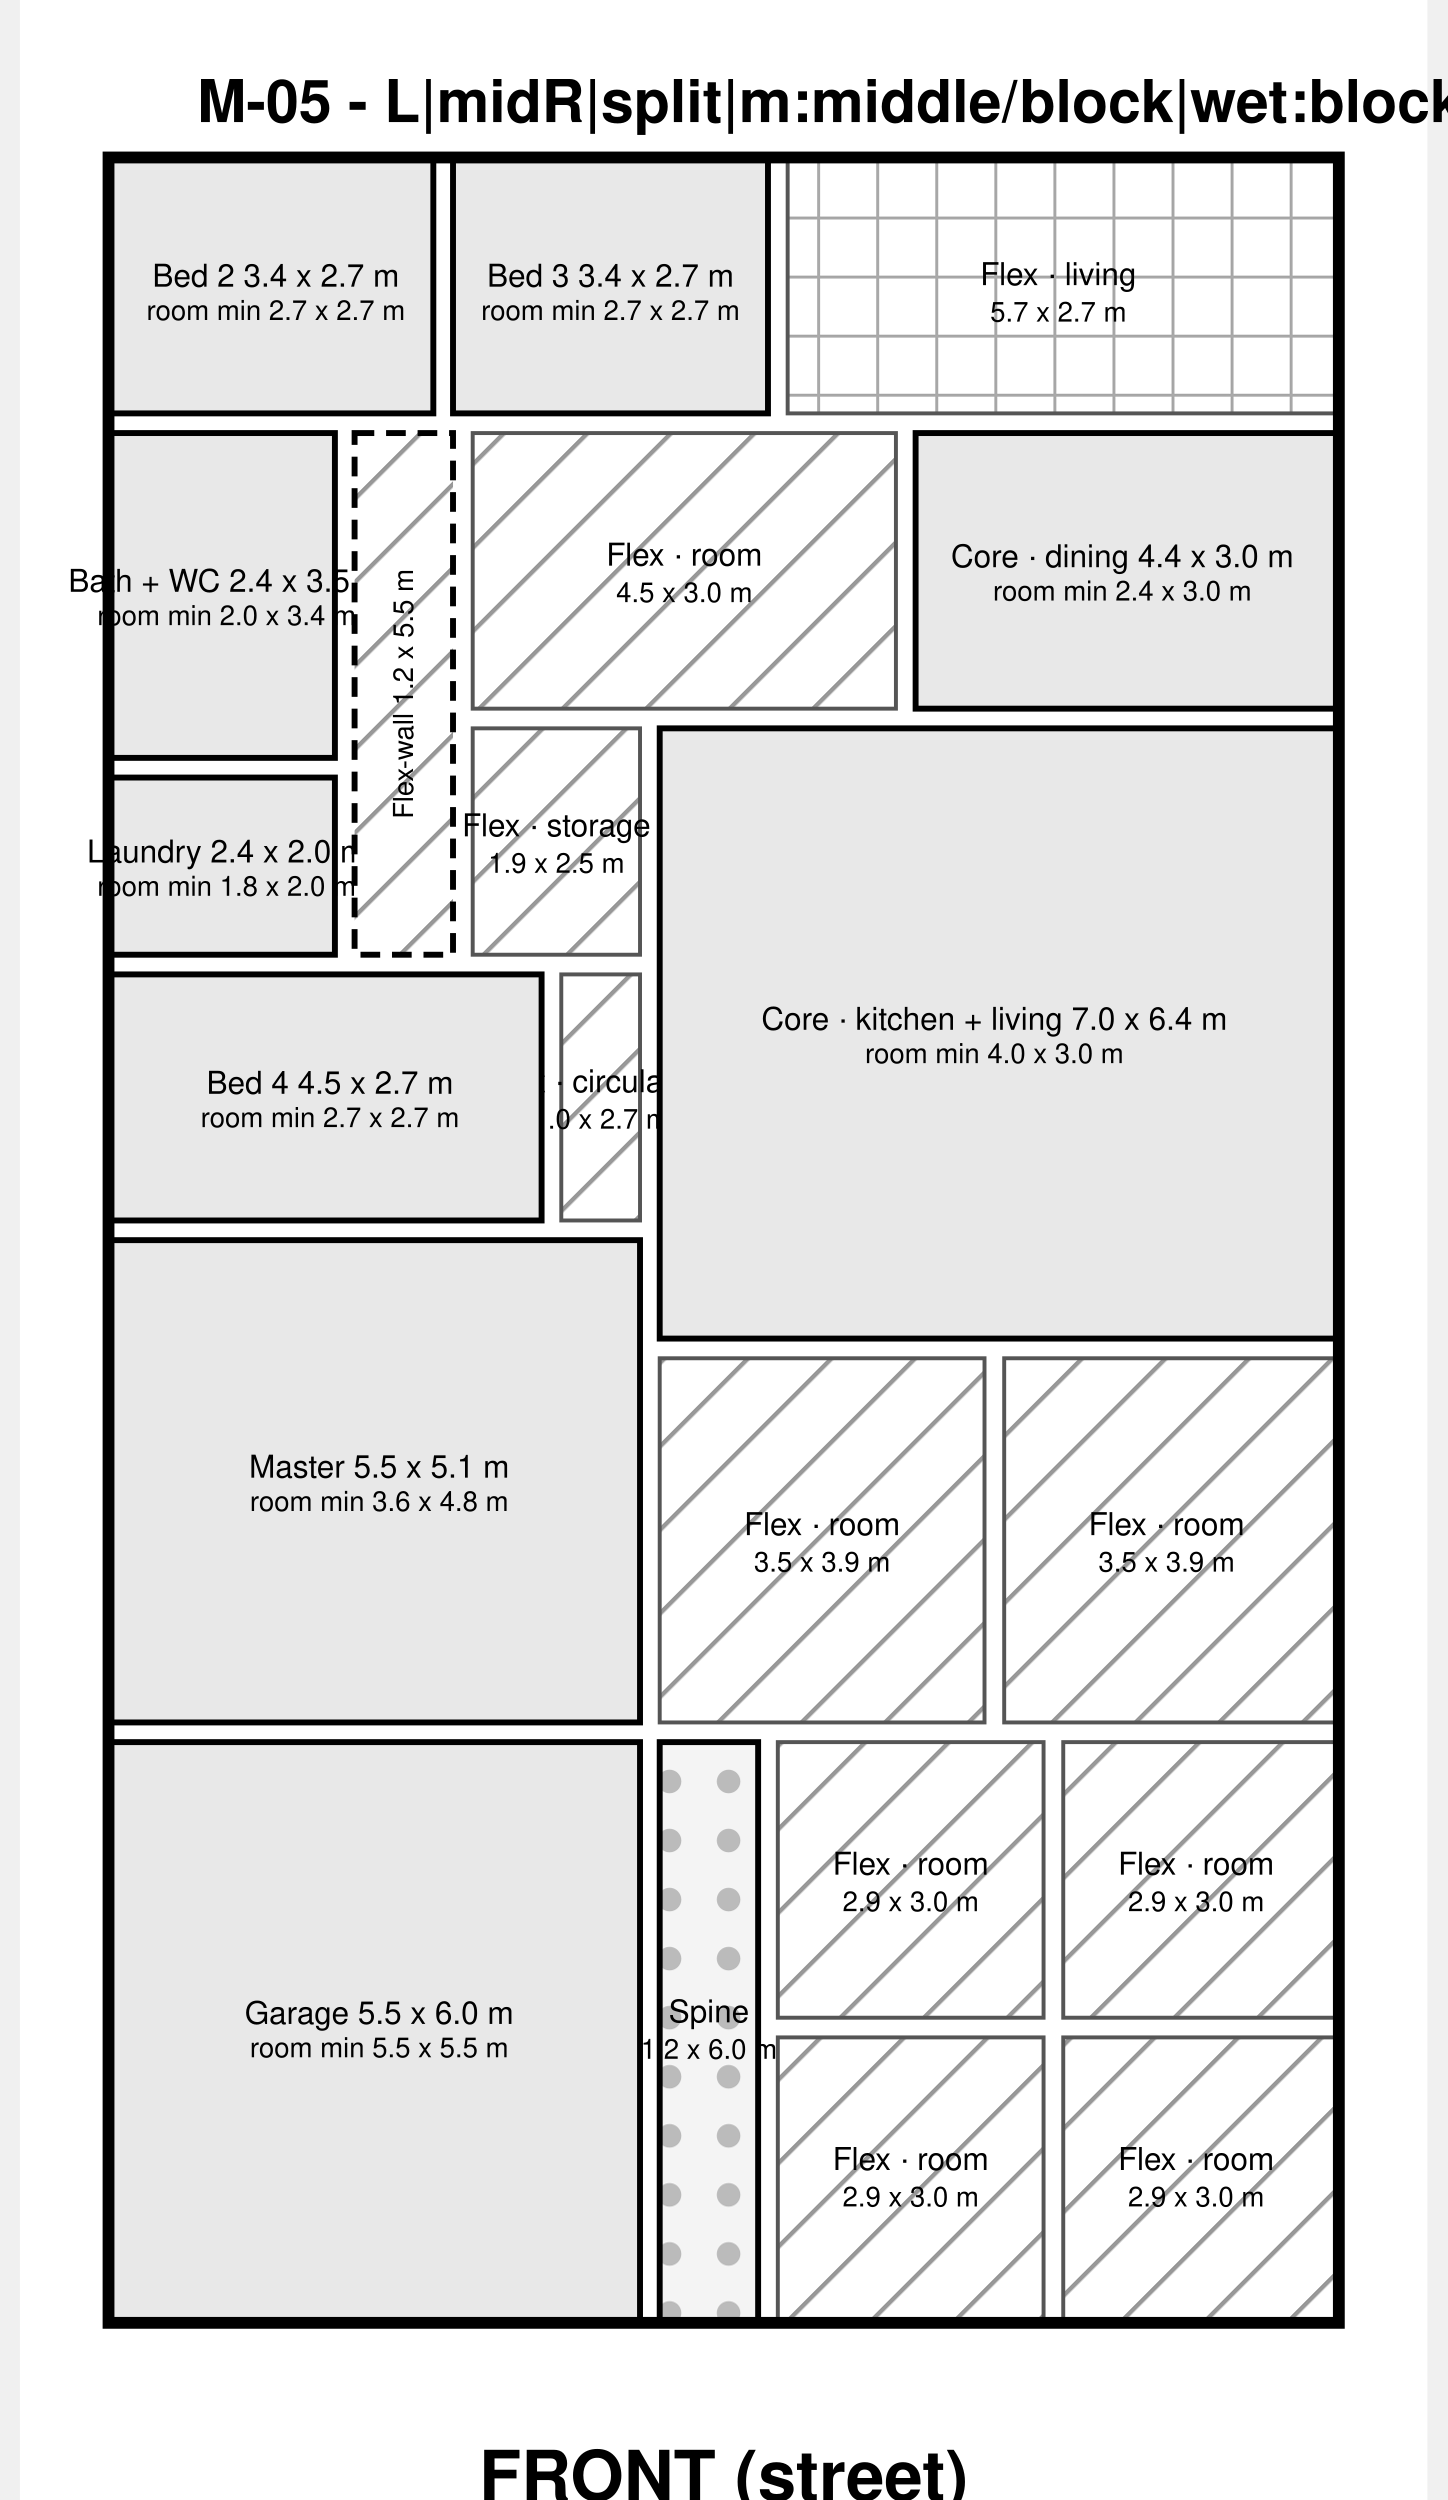
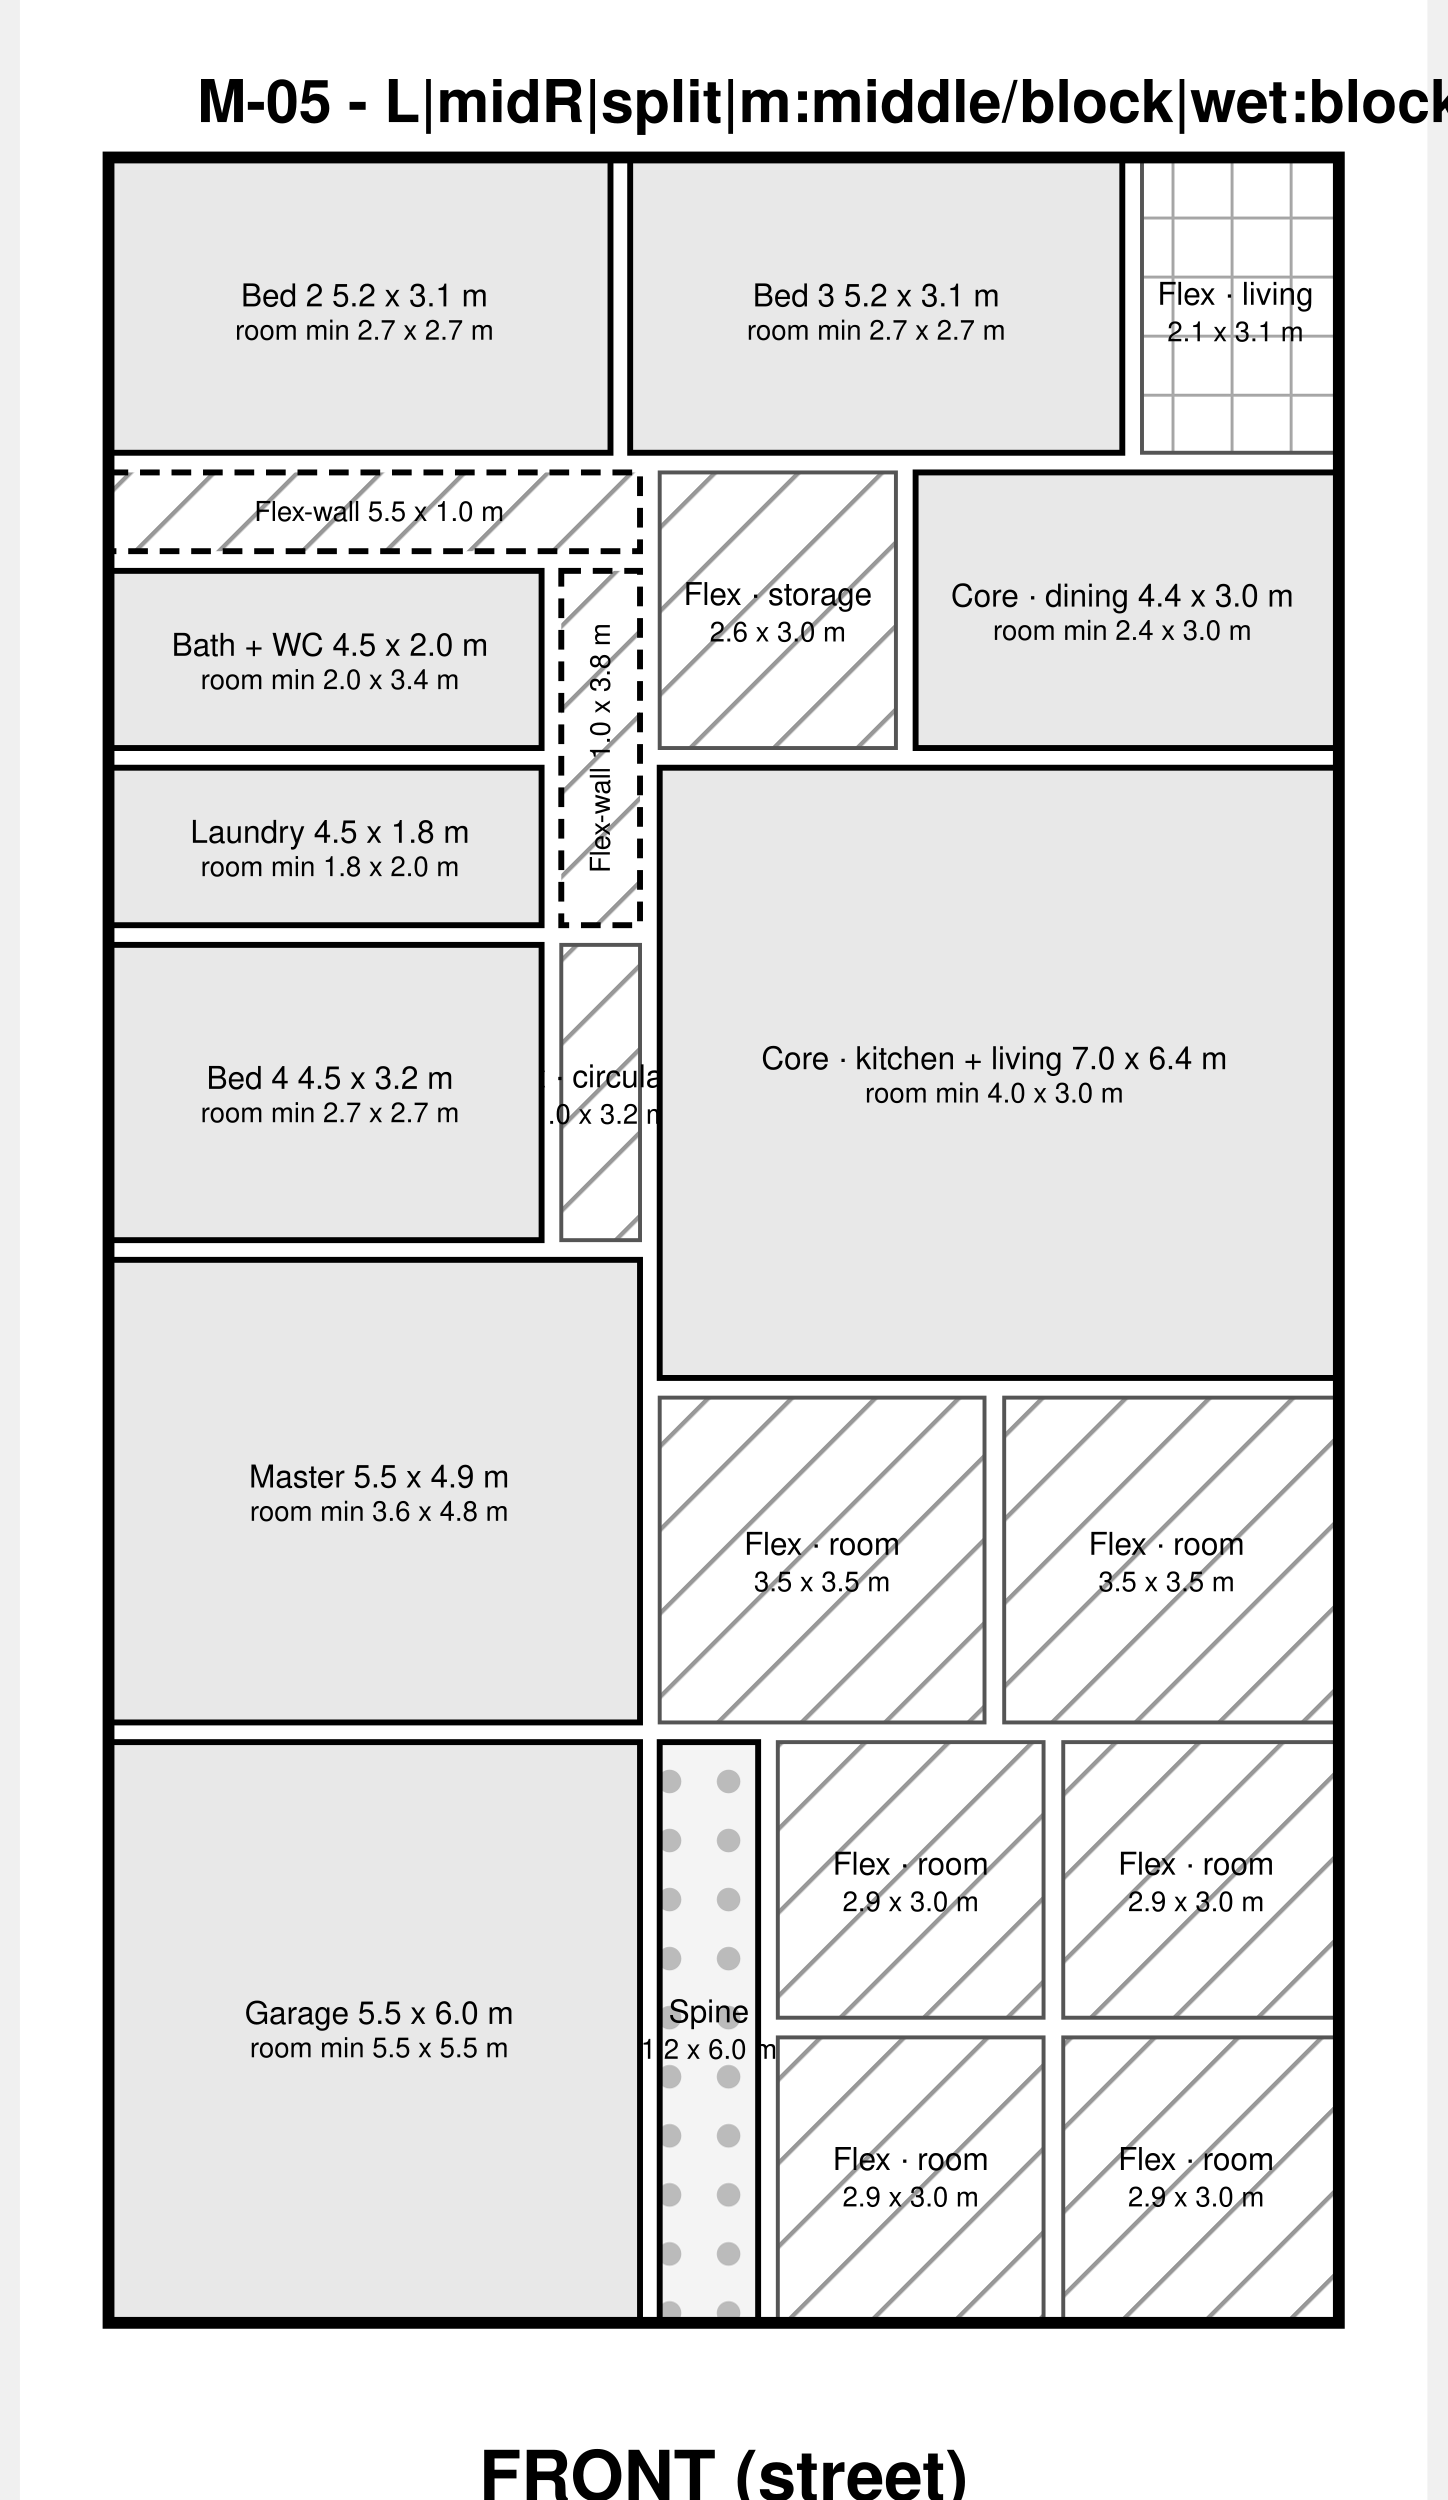
<svg xmlns="http://www.w3.org/2000/svg" width="715" height="1235" viewBox="-900 -1600 14300 25400" font-family="Helvetica, Arial, sans-serif" fill="#000">
  <defs>
    <pattern id="hatch" width="600" height="600" patternUnits="userSpaceOnUse" patternTransform="rotate(45)">
      <rect width="600" height="600" fill="#ffffff" />
      <line x1="0" y1="0" x2="0" y2="600" stroke="#999" stroke-width="90" />
    </pattern>
    <pattern id="hatch2" width="500" height="500" patternUnits="userSpaceOnUse" patternTransform="rotate(-45)">
      <rect width="500" height="500" fill="#ffffff" />
      <line x1="0" y1="0" x2="0" y2="500" stroke="#666" stroke-width="70" />
    </pattern>
    <pattern id="hatch3" width="600" height="600" patternUnits="userSpaceOnUse">
      <rect width="600" height="600" fill="#ffffff" />
      <line x1="0" y1="0" x2="0" y2="600" stroke="#aaa" stroke-width="60" />
      <line x1="0" y1="0" x2="600" y2="0" stroke="#aaa" stroke-width="60" />
    </pattern>
    <pattern id="dots" width="600" height="600" patternUnits="userSpaceOnUse">
      <rect width="600" height="600" fill="#f4f4f4" />
      <circle cx="300" cy="300" r="120" fill="#bbb" />
    </pattern>
  </defs>
  <rect x="-900" y="-1600" width="14300" height="25400" fill="#ffffff" />
-   <text x="900" y="-360" font-size="600" font-weight="bold">M-05 - L|midR|split|m:middle/block|wet:block|rr:BBF|fw|v0</text>
+   <text x="900" y="-360" font-size="600" font-weight="bold">M-05 - L|midR|split|m:middle/block|wet:block|rr:BBF|fw|v2</text>
  <g>
-     <rect x="6900" y="0" width="5600" height="2600" fill="url(#hatch3)" stroke="#555" stroke-width="40" />
-     <text x="9650" y="1190" font-size="320" text-anchor="middle" dominant-baseline="middle">Flex · living</text>
-     <text x="9650" y="1574" font-size="280" text-anchor="middle" dominant-baseline="middle">5.7 x 2.7 m</text>
+     <rect x="10500" y="0" width="2000" height="3000" fill="url(#hatch3)" stroke="#555" stroke-width="40" />
+     <text x="11450" y="1390" font-size="320" text-anchor="middle" dominant-baseline="middle">Flex · living</text>
+     <text x="11450" y="1774" font-size="280" text-anchor="middle" dominant-baseline="middle">2.1 x 3.1 m</text>
  </g>
  <g>
-     <rect x="3700" y="2800" width="4300" height="2800" fill="url(#hatch)" stroke="#555" stroke-width="40" />
-     <text x="5850" y="4040" font-size="320" text-anchor="middle" dominant-baseline="middle">Flex · room</text>
-     <text x="5850" y="4424" font-size="280" text-anchor="middle" dominant-baseline="middle">4.5 x 3.0 m</text>
+     <rect x="5600" y="3200" width="2400" height="2800" fill="url(#hatch)" stroke="#555" stroke-width="40" />
+     <text x="6800" y="4440" font-size="320" text-anchor="middle" dominant-baseline="middle">Flex · storage</text>
+     <text x="6800" y="4824" font-size="280" text-anchor="middle" dominant-baseline="middle">2.6 x 3.0 m</text>
  </g>
  <g>
-     <rect x="3700" y="5800" width="1700" height="2300" fill="url(#hatch)" stroke="#555" stroke-width="40" />
-     <text x="4550" y="6790" font-size="320" text-anchor="middle" dominant-baseline="middle">Flex · storage</text>
-     <text x="4550" y="7174" font-size="280" text-anchor="middle" dominant-baseline="middle">1.9 x 2.5 m</text>
+     <rect x="4600" y="8000" width="800" height="3000" fill="url(#hatch)" stroke="#555" stroke-width="40" />
+     <text x="5000" y="9340" font-size="320" text-anchor="middle" dominant-baseline="middle">Flex · circulation</text>
+     <text x="5000" y="9724" font-size="280" text-anchor="middle" dominant-baseline="middle">1.0 x 3.2 m</text>
  </g>
  <g>
-     <rect x="4600" y="8300" width="800" height="2500" fill="url(#hatch)" stroke="#555" stroke-width="40" />
-     <text x="5000" y="9390" font-size="320" text-anchor="middle" dominant-baseline="middle">Flex · circulation</text>
-     <text x="5000" y="9774" font-size="280" text-anchor="middle" dominant-baseline="middle">1.0 x 2.7 m</text>
+     <rect x="5600" y="12600" width="3300" height="3300" fill="url(#hatch)" stroke="#555" stroke-width="40" />
+     <text x="7250" y="14090" font-size="320" text-anchor="middle" dominant-baseline="middle">Flex · room</text>
+     <text x="7250" y="14474" font-size="280" text-anchor="middle" dominant-baseline="middle">3.5 x 3.5 m</text>
  </g>
  <g>
-     <rect x="5600" y="12200" width="3300" height="3700" fill="url(#hatch)" stroke="#555" stroke-width="40" />
-     <text x="7250" y="13890" font-size="320" text-anchor="middle" dominant-baseline="middle">Flex · room</text>
-     <text x="7250" y="14274" font-size="280" text-anchor="middle" dominant-baseline="middle">3.5 x 3.9 m</text>
-   </g>
-   <g>
-     <rect x="9100" y="12200" width="3400" height="3700" fill="url(#hatch)" stroke="#555" stroke-width="40" />
-     <text x="10750" y="13890" font-size="320" text-anchor="middle" dominant-baseline="middle">Flex · room</text>
-     <text x="10750" y="14274" font-size="280" text-anchor="middle" dominant-baseline="middle">3.5 x 3.9 m</text>
+     <rect x="9100" y="12600" width="3400" height="3300" fill="url(#hatch)" stroke="#555" stroke-width="40" />
+     <text x="10750" y="14090" font-size="320" text-anchor="middle" dominant-baseline="middle">Flex · room</text>
+     <text x="10750" y="14474" font-size="280" text-anchor="middle" dominant-baseline="middle">3.5 x 3.5 m</text>
  </g>
  <g>
    <rect x="6800" y="16100" width="2700" height="2800" fill="url(#hatch)" stroke="#555" stroke-width="40" />
    <text x="8150" y="17340" font-size="320" text-anchor="middle" dominant-baseline="middle">Flex · room</text>
    <text x="8150" y="17724" font-size="280" text-anchor="middle" dominant-baseline="middle">2.9 x 3.0 m</text>
  </g>
  <g>
    <rect x="9700" y="16100" width="2800" height="2800" fill="url(#hatch)" stroke="#555" stroke-width="40" />
    <text x="11050" y="17340" font-size="320" text-anchor="middle" dominant-baseline="middle">Flex · room</text>
    <text x="11050" y="17724" font-size="280" text-anchor="middle" dominant-baseline="middle">2.9 x 3.0 m</text>
  </g>
  <g>
    <rect x="6800" y="19100" width="2700" height="2900" fill="url(#hatch)" stroke="#555" stroke-width="40" />
    <text x="8150" y="20340" font-size="320" text-anchor="middle" dominant-baseline="middle">Flex · room</text>
    <text x="8150" y="20724" font-size="280" text-anchor="middle" dominant-baseline="middle">2.9 x 3.0 m</text>
  </g>
  <g>
    <rect x="9700" y="19100" width="2800" height="2900" fill="url(#hatch)" stroke="#555" stroke-width="40" />
    <text x="11050" y="20340" font-size="320" text-anchor="middle" dominant-baseline="middle">Flex · room</text>
    <text x="11050" y="20724" font-size="280" text-anchor="middle" dominant-baseline="middle">2.9 x 3.0 m</text>
  </g>
  <g>
-     <rect x="0" y="0" width="3300" height="2600" fill="#e8e8e8" stroke="#000" stroke-width="60" />
-     <text x="1700" y="1206" font-size="320" text-anchor="middle" dominant-baseline="middle">Bed 2 3.4 x 2.7 m</text>
-     <text x="1700" y="1558" font-size="280" text-anchor="middle" dominant-baseline="middle">room min 2.7 x 2.7 m</text>
+     <rect x="0" y="0" width="5100" height="3000" fill="#e8e8e8" stroke="#000" stroke-width="60" />
+     <text x="2600" y="1406" font-size="320" text-anchor="middle" dominant-baseline="middle">Bed 2 5.2 x 3.1 m</text>
+     <text x="2600" y="1758" font-size="280" text-anchor="middle" dominant-baseline="middle">room min 2.7 x 2.7 m</text>
  </g>
  <g>
-     <rect x="3500" y="0" width="3200" height="2600" fill="#e8e8e8" stroke="#000" stroke-width="60" />
-     <text x="5100" y="1206" font-size="320" text-anchor="middle" dominant-baseline="middle">Bed 3 3.4 x 2.7 m</text>
-     <text x="5100" y="1558" font-size="280" text-anchor="middle" dominant-baseline="middle">room min 2.7 x 2.7 m</text>
+     <rect x="5300" y="0" width="5000" height="3000" fill="#e8e8e8" stroke="#000" stroke-width="60" />
+     <text x="7800" y="1406" font-size="320" text-anchor="middle" dominant-baseline="middle">Bed 3 5.2 x 3.1 m</text>
+     <text x="7800" y="1758" font-size="280" text-anchor="middle" dominant-baseline="middle">room min 2.7 x 2.7 m</text>
  </g>
  <g>
-     <rect x="0" y="2800" width="2300" height="3300" fill="#e8e8e8" stroke="#000" stroke-width="60" />
-     <text x="1200" y="4306" font-size="320" text-anchor="middle" dominant-baseline="middle">Bath + WC 2.4 x 3.5 m</text>
-     <text x="1200" y="4658" font-size="280" text-anchor="middle" dominant-baseline="middle">room min 2.0 x 3.4 m</text>
+     <rect x="0" y="3200" width="5400" height="800" fill="url(#hatch)" stroke="#000" stroke-width="60" stroke-dasharray="200 120" />
+     <text x="2750" y="3600" font-size="280" text-anchor="middle" dominant-baseline="middle">Flex-wall 5.5 x 1.0 m</text>
  </g>
  <g>
-     <rect x="0" y="6300" width="2300" height="1800" fill="#e8e8e8" stroke="#000" stroke-width="60" />
-     <text x="1200" y="7056" font-size="320" text-anchor="middle" dominant-baseline="middle">Laundry 2.4 x 2.0 m</text>
-     <text x="1200" y="7408" font-size="280" text-anchor="middle" dominant-baseline="middle">room min 1.8 x 2.0 m</text>
+     <rect x="0" y="4200" width="4400" height="1800" fill="#e8e8e8" stroke="#000" stroke-width="60" />
+     <text x="2250" y="4956" font-size="320" text-anchor="middle" dominant-baseline="middle">Bath + WC 4.5 x 2.0 m</text>
+     <text x="2250" y="5308" font-size="280" text-anchor="middle" dominant-baseline="middle">room min 2.0 x 3.4 m</text>
  </g>
  <g>
-     <rect x="2500" y="2800" width="1000" height="5300" fill="url(#hatch)" stroke="#000" stroke-width="60" stroke-dasharray="200 120" />
-     <text transform="translate(3000 5450) rotate(-90)" font-size="280" text-anchor="middle" dominant-baseline="middle">Flex-wall 1.2 x 5.5 m</text>
+     <rect x="0" y="6200" width="4400" height="1600" fill="#e8e8e8" stroke="#000" stroke-width="60" />
+     <text x="2250" y="6856" font-size="320" text-anchor="middle" dominant-baseline="middle">Laundry 4.5 x 1.8 m</text>
+     <text x="2250" y="7208" font-size="280" text-anchor="middle" dominant-baseline="middle">room min 1.8 x 2.0 m</text>
  </g>
  <g>
-     <rect x="0" y="8300" width="4400" height="2500" fill="#e8e8e8" stroke="#000" stroke-width="60" />
-     <text x="2250" y="9406" font-size="320" text-anchor="middle" dominant-baseline="middle">Bed 4 4.5 x 2.7 m</text>
-     <text x="2250" y="9758" font-size="280" text-anchor="middle" dominant-baseline="middle">room min 2.7 x 2.7 m</text>
+     <rect x="4600" y="4200" width="800" height="3600" fill="url(#hatch)" stroke="#000" stroke-width="60" stroke-dasharray="200 120" />
+     <text transform="translate(5000 6000) rotate(-90)" font-size="280" text-anchor="middle" dominant-baseline="middle">Flex-wall 1.0 x 3.8 m</text>
  </g>
  <g>
-     <rect x="0" y="11000" width="5400" height="4900" fill="#e8e8e8" stroke="#000" stroke-width="60" />
-     <text x="2750" y="13306" font-size="320" text-anchor="middle" dominant-baseline="middle">Master 5.5 x 5.1 m</text>
-     <text x="2750" y="13658" font-size="280" text-anchor="middle" dominant-baseline="middle">room min 3.6 x 4.8 m</text>
+     <rect x="0" y="8000" width="4400" height="3000" fill="#e8e8e8" stroke="#000" stroke-width="60" />
+     <text x="2250" y="9356" font-size="320" text-anchor="middle" dominant-baseline="middle">Bed 4 4.5 x 3.2 m</text>
+     <text x="2250" y="9708" font-size="280" text-anchor="middle" dominant-baseline="middle">room min 2.7 x 2.7 m</text>
+   </g>
+   <g>
+     <rect x="0" y="11200" width="5400" height="4700" fill="#e8e8e8" stroke="#000" stroke-width="60" />
+     <text x="2750" y="13406" font-size="320" text-anchor="middle" dominant-baseline="middle">Master 5.5 x 4.9 m</text>
+     <text x="2750" y="13758" font-size="280" text-anchor="middle" dominant-baseline="middle">room min 3.6 x 4.8 m</text>
  </g>
  <g>
    <rect x="0" y="16100" width="5400" height="5900" fill="#e8e8e8" stroke="#000" stroke-width="60" />
    <text x="2750" y="18856" font-size="320" text-anchor="middle" dominant-baseline="middle">Garage 5.5 x 6.0 m</text>
    <text x="2750" y="19208" font-size="280" text-anchor="middle" dominant-baseline="middle">room min 5.5 x 5.5 m</text>
  </g>
  <g>
-     <rect x="8200" y="2800" width="4300" height="2800" fill="#e8e8e8" stroke="#000" stroke-width="60" />
-     <text x="10300" y="4056" font-size="320" text-anchor="middle" dominant-baseline="middle">Core · dining 4.4 x 3.0 m</text>
-     <text x="10300" y="4408" font-size="280" text-anchor="middle" dominant-baseline="middle">room min 2.4 x 3.0 m</text>
+     <rect x="8200" y="3200" width="4300" height="2800" fill="#e8e8e8" stroke="#000" stroke-width="60" />
+     <text x="10300" y="4456" font-size="320" text-anchor="middle" dominant-baseline="middle">Core · dining 4.4 x 3.0 m</text>
+     <text x="10300" y="4808" font-size="280" text-anchor="middle" dominant-baseline="middle">room min 2.4 x 3.0 m</text>
  </g>
  <g>
-     <rect x="5600" y="5800" width="6900" height="6200" fill="#e8e8e8" stroke="#000" stroke-width="60" />
-     <text x="9000" y="8756" font-size="320" text-anchor="middle" dominant-baseline="middle">Core · kitchen + living 7.0 x 6.4 m</text>
-     <text x="9000" y="9108" font-size="280" text-anchor="middle" dominant-baseline="middle">room min 4.0 x 3.0 m</text>
+     <rect x="5600" y="6200" width="6900" height="6200" fill="#e8e8e8" stroke="#000" stroke-width="60" />
+     <text x="9000" y="9156" font-size="320" text-anchor="middle" dominant-baseline="middle">Core · kitchen + living 7.0 x 6.4 m</text>
+     <text x="9000" y="9508" font-size="280" text-anchor="middle" dominant-baseline="middle">room min 4.0 x 3.0 m</text>
  </g>
  <g>
    <rect x="5600" y="16100" width="1000" height="5900" fill="url(#dots)" stroke="#000" stroke-width="60" />
    <text x="6100" y="18840" font-size="320" text-anchor="middle" dominant-baseline="middle">Spine</text>
    <text x="6100" y="19224" font-size="280" text-anchor="middle" dominant-baseline="middle">1.2 x 6.0 m</text>
  </g>
  <rect x="0" y="0" width="12500" height="22000" fill="none" stroke="#000" stroke-width="120" />
  <text x="6250" y="23800" font-size="700" text-anchor="middle" font-weight="bold">FRONT (street)</text>
</svg>
